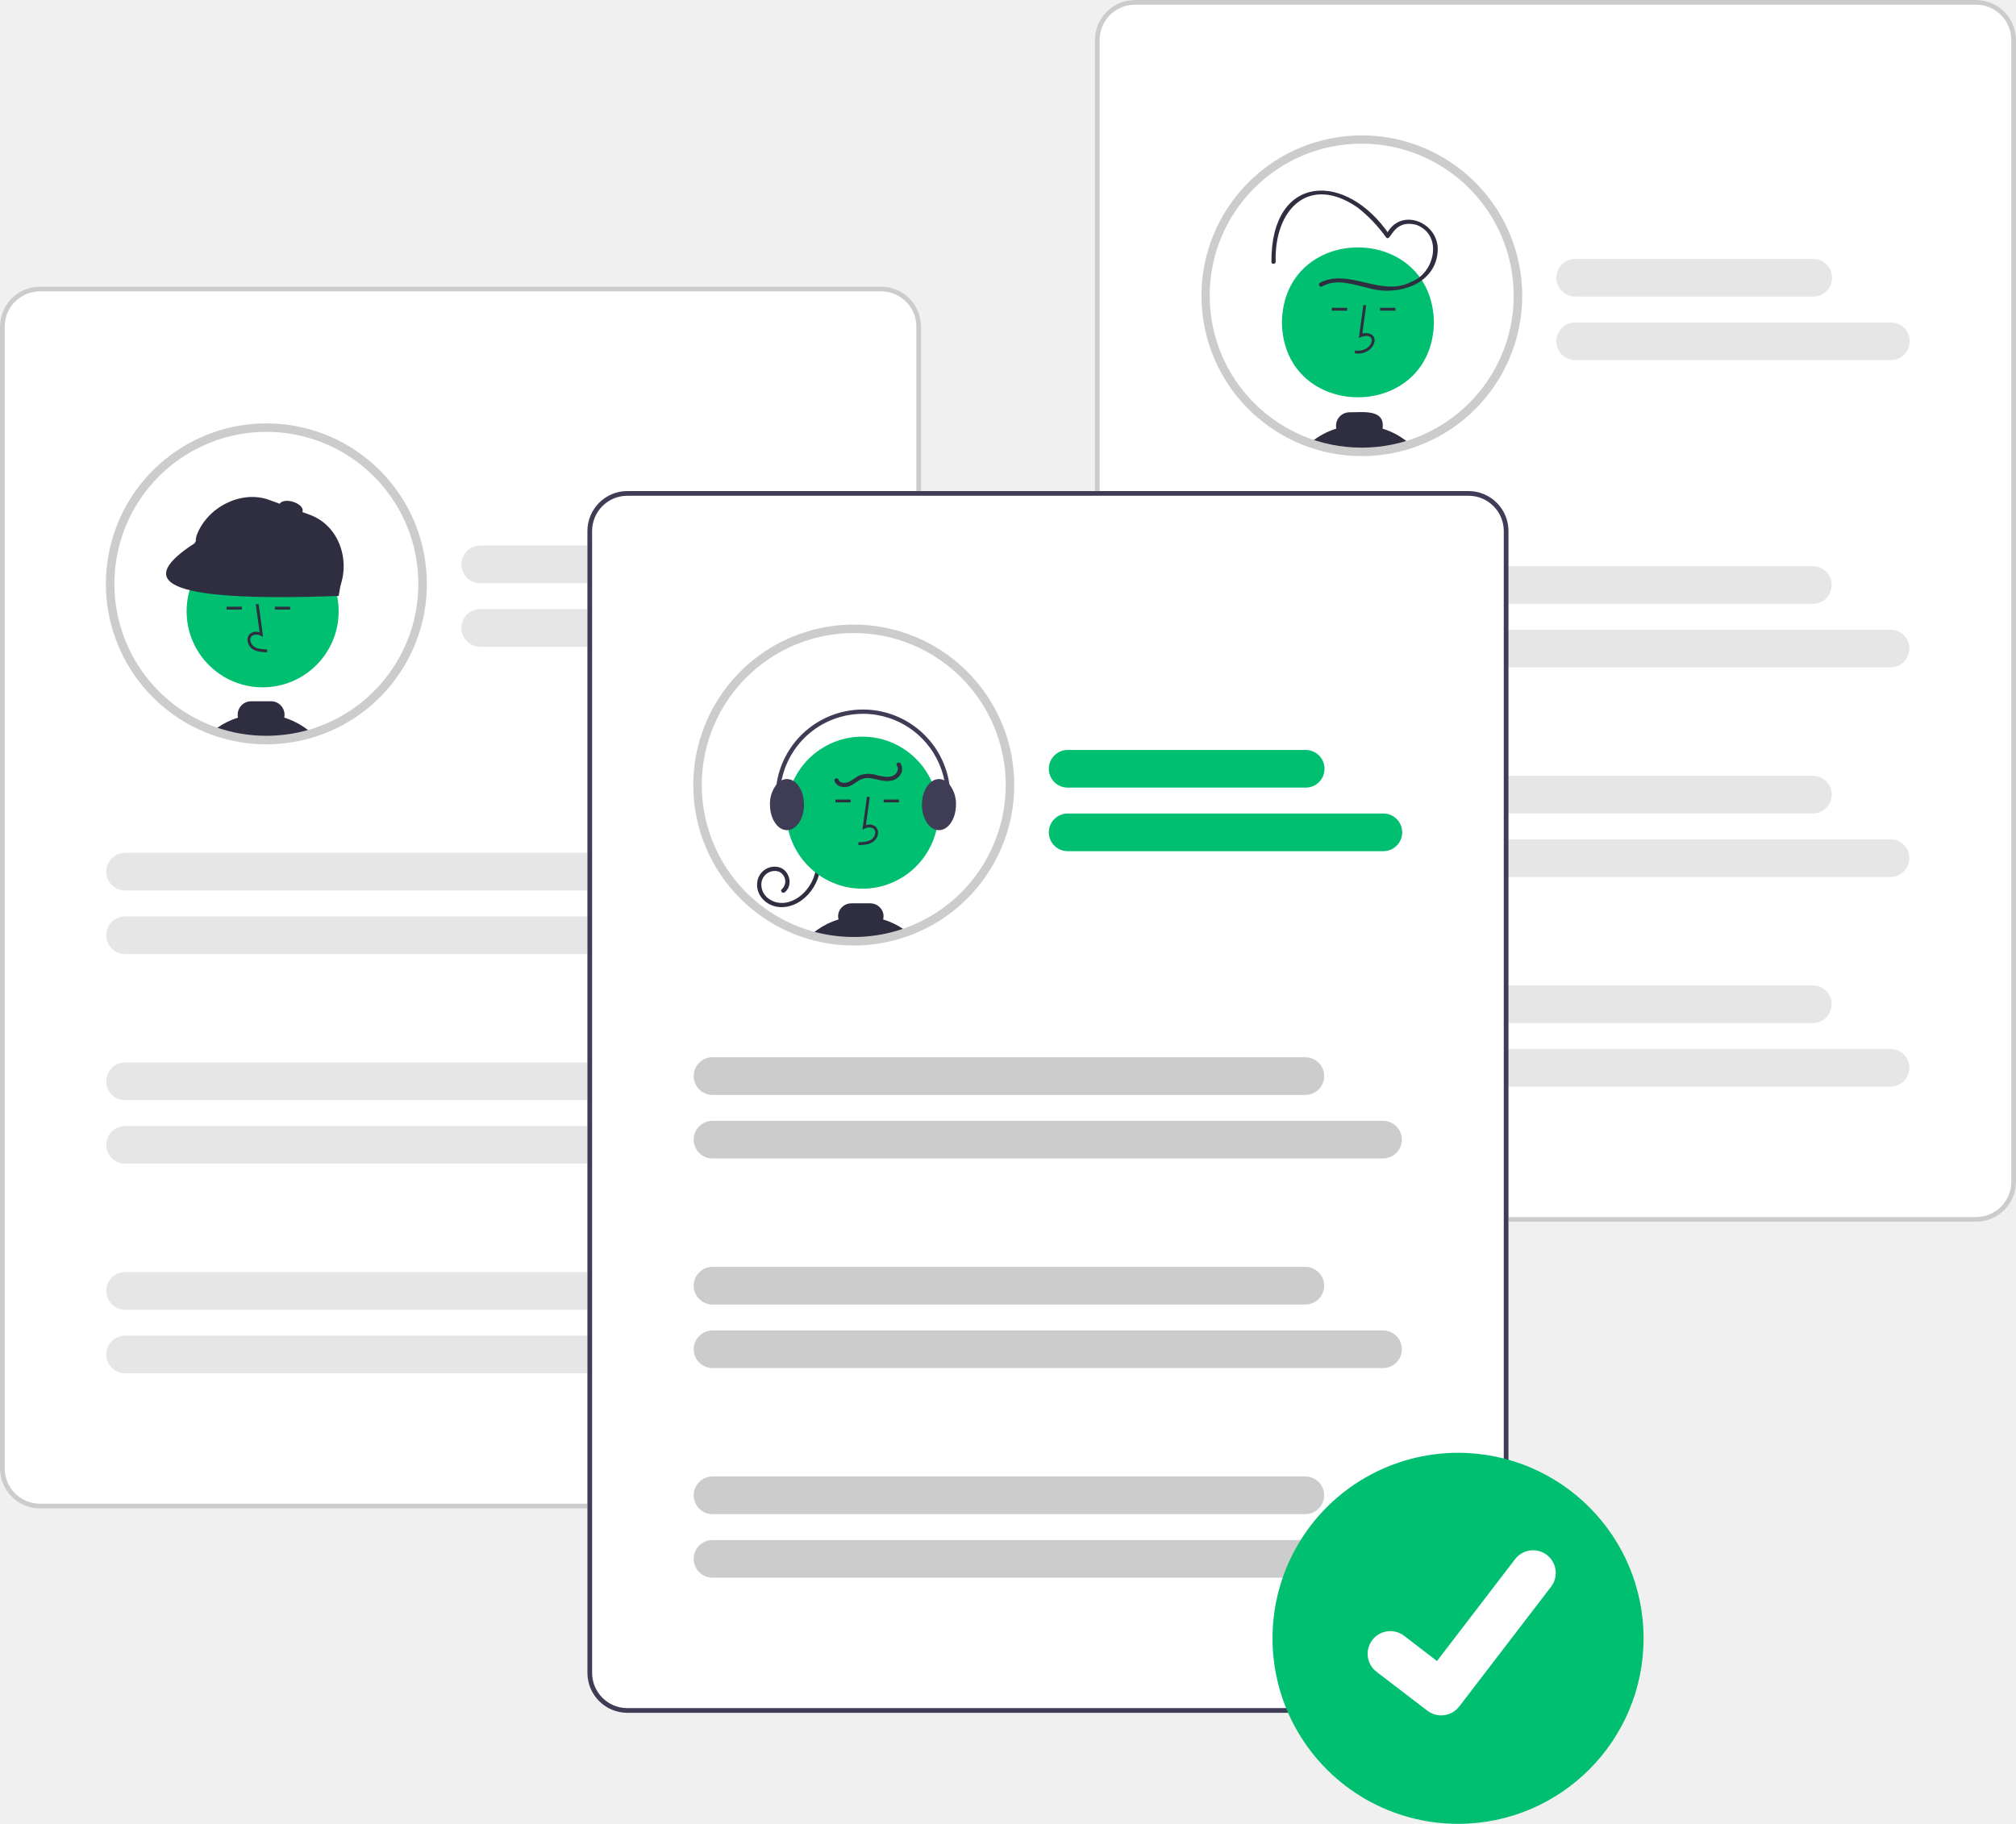
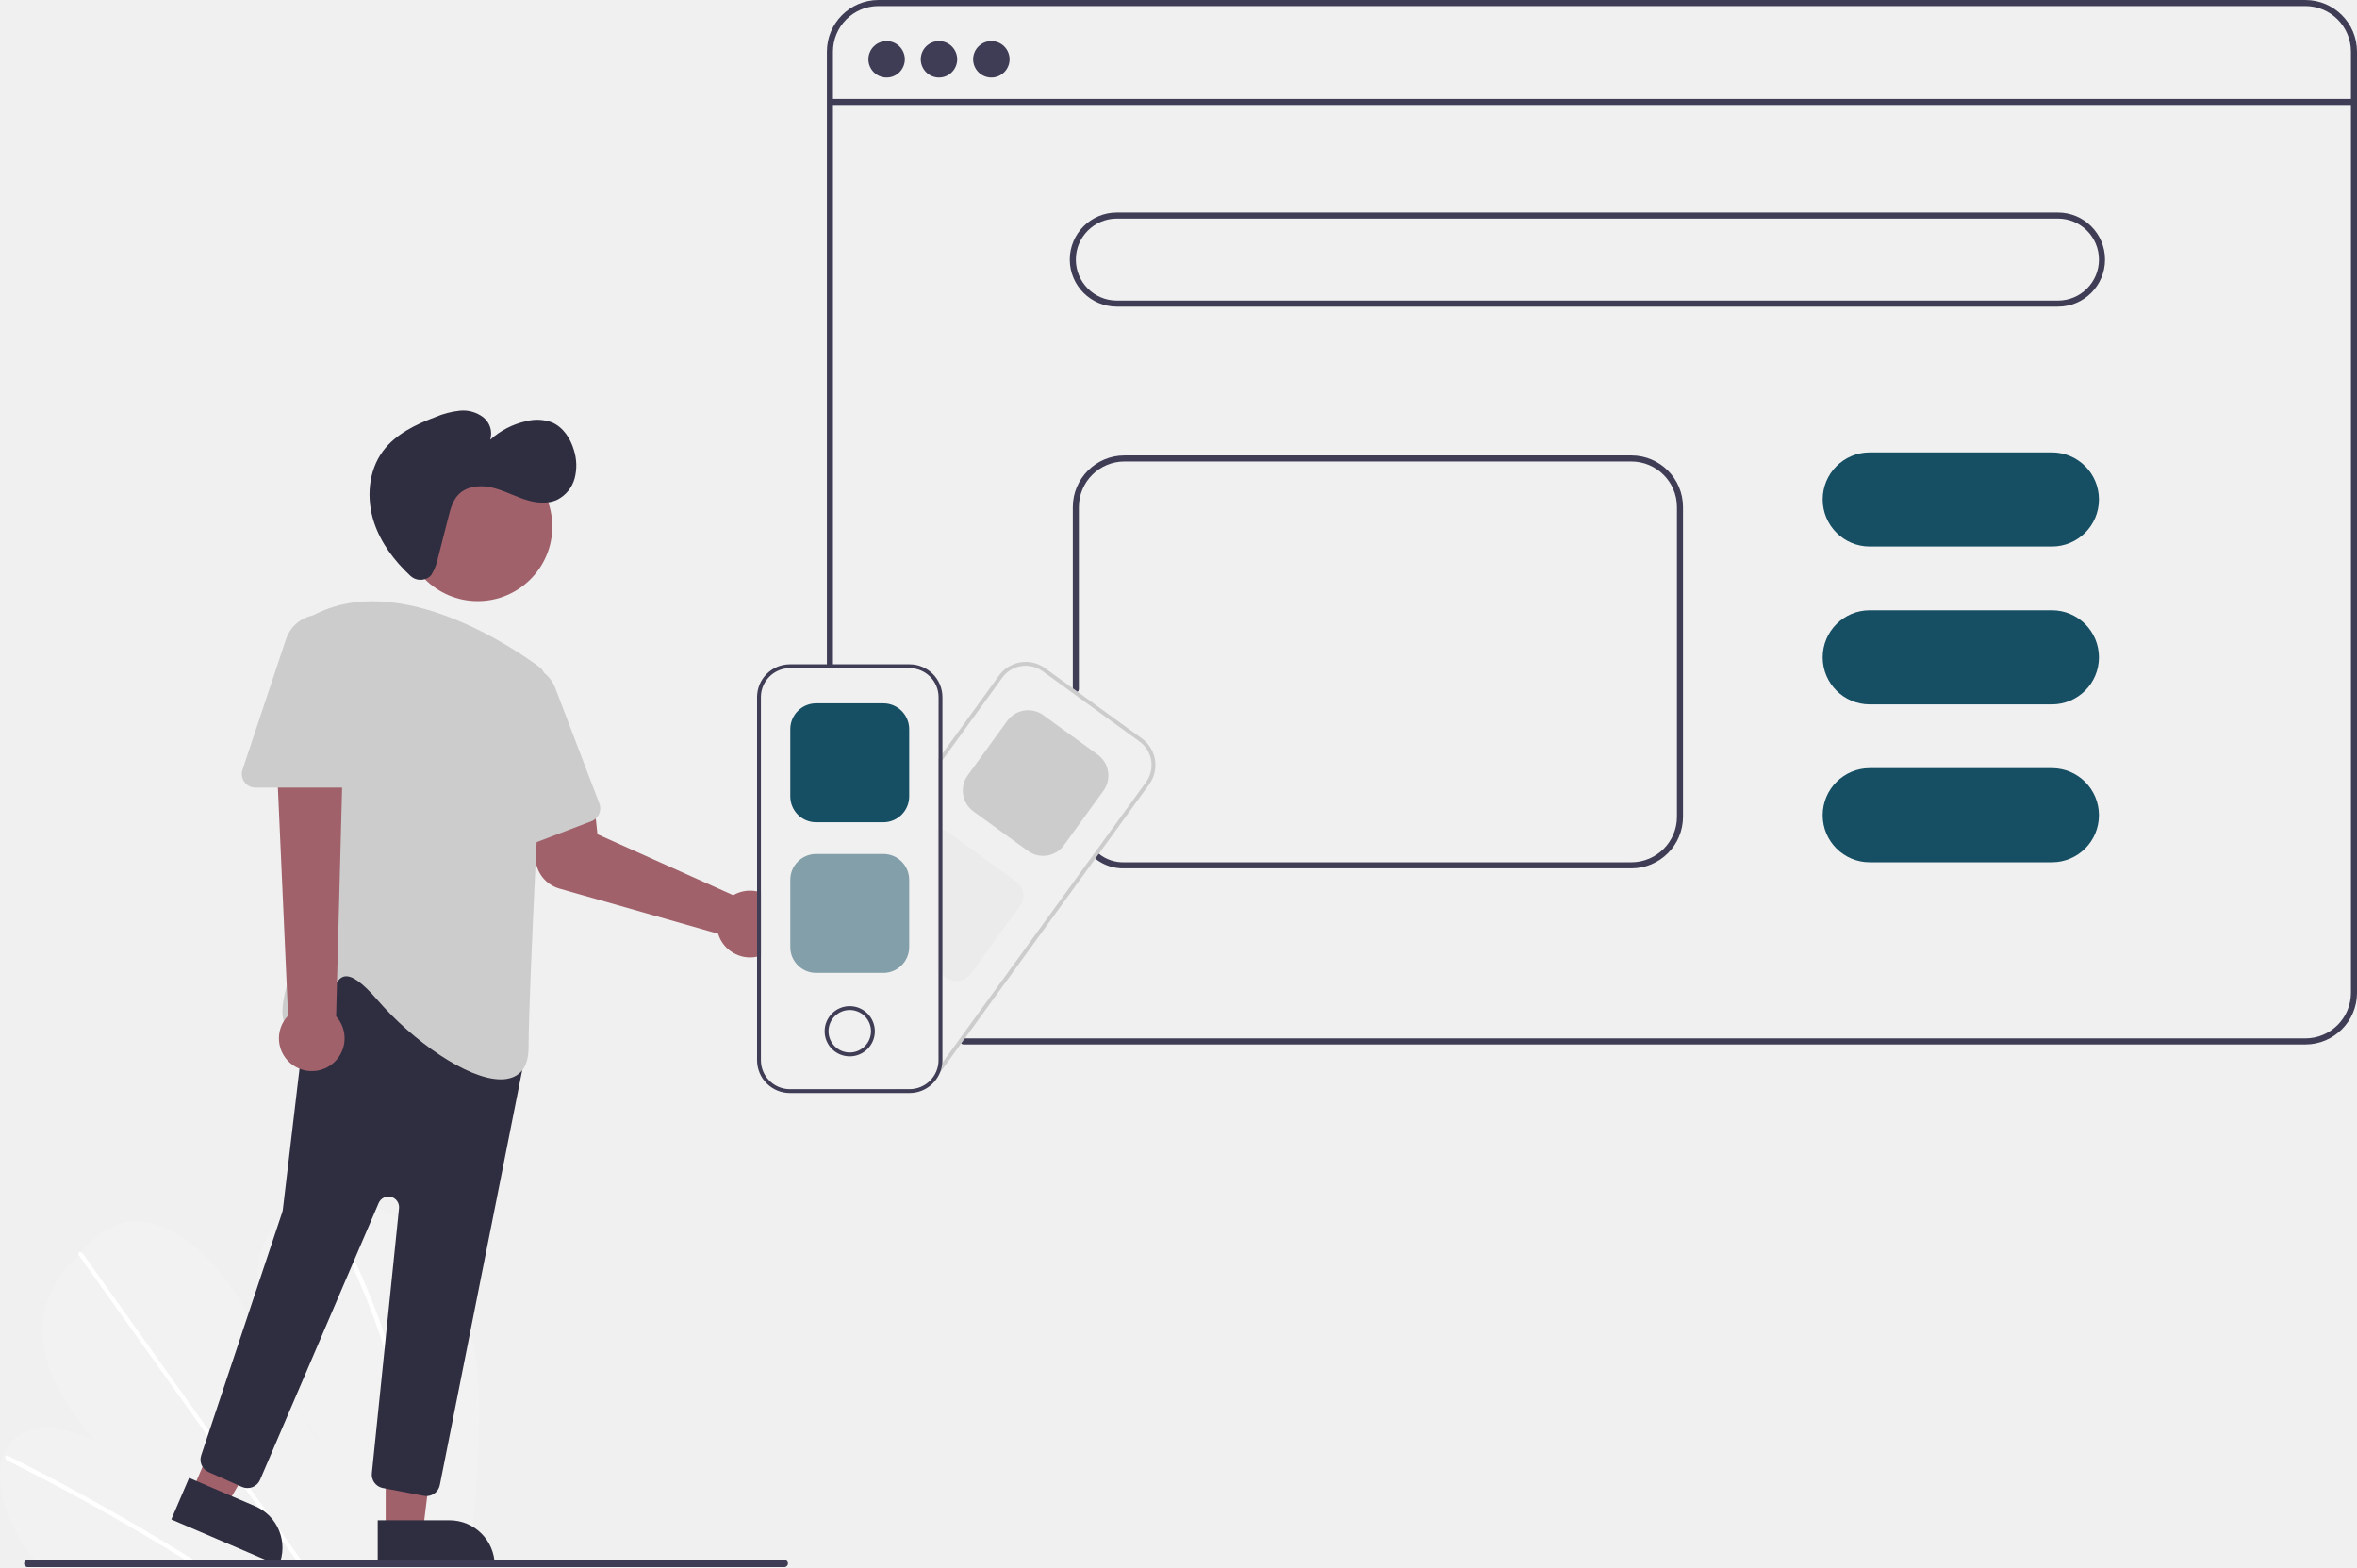
- <svg xmlns="http://www.w3.org/2000/svg" data-name="Layer 1" width="697.963" height="631.463" viewBox="0 0 697.963 631.463">
-   <path d="M556.072,656.52H264.848a13.845,13.845,0,0,1-13.829-13.829V247.342a13.845,13.845,0,0,1,13.829-13.829H556.072a13.845,13.845,0,0,1,13.829,13.829V642.691A13.845,13.845,0,0,1,556.072,656.52Z" transform="translate(-251.0186 -134.2684)" fill="#fff" />
-   <path d="M397.332,336.403a54.107,54.107,0,0,1-37.341,51.444c-.325.103-.649.207-.979.305-1.406.433-2.832.802-4.283,1.116a53.172,53.172,0,0,1-7.971,1.106q-1.748.118-3.516.118a53.995,53.995,0,0,1-17.884-3.029c-.167-.059-.334-.118-.497-.177a54.095,54.095,0,1,1,72.47-50.884Z" transform="translate(-251.0186 -134.2684)" fill="#fff" />
-   <circle cx="90.928" cy="211.655" r="26.317" fill="#01bf71" />
-   <path d="M343.482,360.103l.027-.983c-1.83-.051-3.443-.166-4.655-1.051a3.023,3.023,0,0,1-1.171-2.227,1.728,1.728,0,0,1,.567-1.423,2.979,2.979,0,0,1,3.043-.027l.814.373L340.547,343.361l-.974.134,1.327,9.7a3.472,3.472,0,0,0-3.284.473,2.69,2.69,0,0,0-.915,2.209,3.999,3.999,0,0,0,1.574,2.986C339.832,360,341.856,360.057,343.482,360.103Z" transform="translate(-251.0186 -134.2684)" fill="#2f2e41" />
-   <rect x="78.439" y="210.063" width="5.297" height="0.983" fill="#2f2e41" />
-   <rect x="95.158" y="210.063" width="5.297" height="0.983" fill="#2f2e41" />
-   <path d="M349.423,382.714a4.814,4.814,0,0,0,.108-.983,4.679,4.679,0,0,0-4.671-4.671h-6.884a4.676,4.676,0,0,0-4.671,4.671,4.543,4.543,0,0,0,.108.988,26.424,26.424,0,0,0-7.282,3.604c-.433.3-.861.624-1.269.964.162.059.329.118.497.177a53.995,53.995,0,0,0,17.884,3.029q1.77,0,3.516-.118a53.172,53.172,0,0,0,7.971-1.106c1.451-.315,2.877-.683,4.283-1.116A26.65,26.65,0,0,0,349.423,382.714Z" transform="translate(-251.0186 -134.2684)" fill="#2f2e41" />
-   <path d="M348.538,389.751a3.618,3.618,0,0,0-1.78.625,53.172,53.172,0,0,0,7.971-1.106Z" transform="translate(-251.0186 -134.2684)" fill="#2f2e41" />
-   <path d="M365.814,339.672,320.096,322.947a1.967,1.967,0,0,1-1.171-2.523l.155-.731c3.57-9.76,15.405-15.902,25.165-12.332l14.068,5.147c9.76,3.57,14.002,15.127,10.431,24.887l-.407,1.105A1.967,1.967,0,0,1,365.814,339.672Z" transform="translate(-251.0186 -134.2684)" fill="#2f2e41" />
-   <path d="M368.276,340.6c-63.721,2.351-69.289-5.655-49.874-18.245l4.119-7.579L369.727,331.986Z" transform="translate(-251.0186 -134.2684)" fill="#2f2e41" />
-   <ellipse cx="351.779" cy="310.104" rx="2.213" ry="4.18" transform="translate(-297.4833 423.4543) rotate(-73.26954)" fill="#2f2e41" />
-   <path d="M343.242,391.968a55.43,55.43,0,0,1-18.372-3.112l-.513-.183a55.565,55.565,0,1,1,36.089.577c-.349.111-.678.216-1.013.315-1.397.43-2.878.816-4.392,1.144a54.763,54.763,0,0,1-8.193,1.137C345.664,391.927,344.448,391.968,343.242,391.968Zm0-108.179a52.622,52.622,0,0,0-17.88,102.11l.487.174a52.474,52.474,0,0,0,17.392,2.945c1.14,0,2.289-.039,3.416-.115a51.87,51.87,0,0,0,7.758-1.076c1.432-.31,2.832-.675,4.161-1.084.329-.098.641-.198.954-.297A52.622,52.622,0,0,0,343.242,283.789Z" transform="translate(-251.0186 -134.2684)" fill="#ccc" />
-   <path d="M269.607,502.682" transform="translate(-251.0186 -134.2684)" fill="#f2f2f2" />
-   <path d="M556.072,656.52H264.848a13.845,13.845,0,0,1-13.829-13.829V247.342a13.845,13.845,0,0,1,13.829-13.829H556.072a13.845,13.845,0,0,1,13.829,13.829V642.691A13.845,13.845,0,0,1,556.072,656.52ZM264.848,235.14a12.216,12.216,0,0,0-12.202,12.202V642.691a12.216,12.216,0,0,0,12.202,12.202H556.072a12.216,12.216,0,0,0,12.202-12.202V247.342a12.216,12.216,0,0,0-12.202-12.202Z" transform="translate(-251.0186 -134.2684)" fill="#ccc" />
-   <path d="M499.695,336.193H417.288a6.519,6.519,0,0,1,0-13.039H499.695a6.519,6.519,0,1,1,0,13.039Z" transform="translate(-251.0186 -134.2684)" fill="#e6e6e6" />
-   <path d="M526.587,358.195H417.288a6.519,6.519,0,0,1,0-13.039h109.299a6.519,6.519,0,0,1,0,13.039Z" transform="translate(-251.0186 -134.2684)" fill="#e6e6e6" />
-   <path d="M499.575,442.585H294.333a6.519,6.519,0,1,1,0-13.039H499.575a6.519,6.519,0,0,1,0,13.039Z" transform="translate(-251.0186 -134.2684)" fill="#e6e6e6" />
-   <path d="M526.467,464.587H294.333a6.519,6.519,0,1,1,0-13.039H526.467a6.519,6.519,0,1,1,0,13.039Z" transform="translate(-251.0186 -134.2684)" fill="#e6e6e6" />
-   <path d="M499.575,515.158H294.333a6.519,6.519,0,1,1,0-13.039H499.575a6.519,6.519,0,0,1,0,13.039Z" transform="translate(-251.0186 -134.2684)" fill="#e6e6e6" />
-   <path d="M526.467,537.16H294.333a6.519,6.519,0,1,1,0-13.039H526.467a6.519,6.519,0,1,1,0,13.039Z" transform="translate(-251.0186 -134.2684)" fill="#e6e6e6" />
-   <path d="M499.575,587.731H294.333a6.519,6.519,0,1,1,0-13.039H499.575a6.519,6.519,0,0,1,0,13.039Z" transform="translate(-251.0186 -134.2684)" fill="#e6e6e6" />
-   <path d="M526.467,609.733H294.333a6.519,6.519,0,1,1,0-13.039H526.467a6.519,6.519,0,1,1,0,13.039Z" transform="translate(-251.0186 -134.2684)" fill="#e6e6e6" />
-   <path d="M935.152,557.276l-291.225 0a13.845,13.845,0,0,1-13.829-13.829l-0-395.35a13.845,13.845,0,0,1,13.829-13.829l291.225-0a13.845,13.845,0,0,1,13.829,13.829l0,395.35A13.845,13.845,0,0,1,935.152,557.276Z" transform="translate(-251.0186 -134.2684)" fill="#fff" />
-   <path d="M935.152,557.276l-291.225 0a13.845,13.845,0,0,1-13.829-13.829l-0-395.35a13.845,13.845,0,0,1,13.829-13.829l291.225-0a13.845,13.845,0,0,1,13.829,13.829l0,395.35A13.845,13.845,0,0,1,935.152,557.276ZM643.927,135.896a12.216,12.216,0,0,0-12.202,12.202l0,395.349a12.216,12.216,0,0,0,12.202,12.202l291.225-0A12.216,12.216,0,0,0,947.354,543.447l-0-395.35A12.216,12.216,0,0,0,935.152,135.895Z" transform="translate(-251.0186 -134.2684)" fill="#ccc" />
-   <path d="M776.548,236.62a54.09,54.09,0,1,1-54.09-54.09A54.107,54.107,0,0,1,776.548,236.62Z" transform="translate(-251.0186 -134.2684)" fill="#fff" />
-   <path d="M747.458,245.876c-.591,34.593-52.047,34.588-52.633-.001C695.415,211.282,746.872,211.288,747.458,245.876Z" transform="translate(-251.0186 -134.2684)" fill="#01bf71" />
-   <path d="M720.097,256.613l-.027-.983c6.778.905,8.238-7.496,1.402-4.355l1.56-11.403.974.133-1.327,9.7C729.876,248.633,727.214,257.596,720.097,256.613Z" transform="translate(-251.0186 -134.2684)" fill="#2f2e41" />
-   <rect x="477.806" y="106.573" width="5.297" height="0.983" fill="#2f2e41" />
-   <rect x="461.087" y="106.573" width="5.297" height="0.983" fill="#2f2e41" />
-   <path d="M729.672,282.67c1.033-6.968-7.125-5.591-11.442-5.66a4.68,4.68,0,0,0-4.563,5.655,25.588,25.588,0,0,0-9.092,5.016,54.324,54.324,0,0,0,34.632.384A25.457,25.457,0,0,0,729.672,282.67Z" transform="translate(-251.0186 -134.2684)" fill="#2f2e41" />
-   <path d="M708.769,233.429c4.877-2.819,10.792-.656,15.829.526,9.558,2.938,22.962-.741,24.124-12.127,1.21-10.589-13.276-16.491-17.906-5.952l1.348-.176c-15.016-22.315-41.135-21.469-40.963,9.211-.056.948,1.42.945,1.475-.001-.553-18.079,11.412-30.438,28.326-18.819a49.831,49.831,0,0,1,9.889,10.354c1.761,1.974,2.144-6.527,10.575-4.301,9.278,3.594,6.251,16.88-2.042,19.797-10.247,5.235-21.344-4.915-31.399.214a.738.738,0,0,0,.745,1.274Z" transform="translate(-251.0186 -134.2684)" fill="#2f2e41" />
-   <path d="M722.459,292.185a55.518,55.518,0,1,1,17.204-2.718A55.431,55.431,0,0,1,722.459,292.185Zm-0-108.179A52.622,52.622,0,1,0,775.073,236.62,52.674,52.674,0,0,0,722.459,184.006Z" transform="translate(-251.0186 -134.2684)" fill="#ccc" />
-   <path d="M878.774,236.949l-82.407 0a6.519,6.519,0,0,1,0-13.039l82.407-0a6.519,6.519,0,1,1,0,13.039Z" transform="translate(-251.0186 -134.2684)" fill="#e6e6e6" />
-   <path d="M905.667,258.951l-109.299 0a6.519,6.519,0,1,1,0-13.039l109.299-0a6.519,6.519,0,0,1,0,13.039Z" transform="translate(-251.0186 -134.2684)" fill="#e6e6e6" />
-   <path d="M878.655,343.34l-205.241 0a6.519,6.519,0,0,1,0-13.039l205.241-0a6.519,6.519,0,1,1,0,13.039Z" transform="translate(-251.0186 -134.2684)" fill="#e6e6e6" />
-   <path d="M905.547,365.343l-232.134 0a6.519,6.519,0,1,1,0-13.039l232.134-0a6.519,6.519,0,0,1,0,13.039Z" transform="translate(-251.0186 -134.2684)" fill="#e6e6e6" />
-   <path d="M878.655,415.913l-205.241 0a6.519,6.519,0,0,1,0-13.039l205.241-0a6.519,6.519,0,0,1,0,13.039Z" transform="translate(-251.0186 -134.2684)" fill="#e6e6e6" />
-   <path d="M905.547,437.916l-232.134 0a6.519,6.519,0,1,1,0-13.039l232.134-0a6.519,6.519,0,0,1,0,13.039Z" transform="translate(-251.0186 -134.2684)" fill="#e6e6e6" />
-   <path d="M878.655,488.486l-205.241 0a6.519,6.519,0,1,1,0-13.039l205.241-0a6.519,6.519,0,1,1,0,13.039Z" transform="translate(-251.0186 -134.2684)" fill="#e6e6e6" />
-   <path d="M905.547,510.489l-232.134 0a6.519,6.519,0,1,1,0-13.039l232.134-0a6.519,6.519,0,0,1,0,13.039Z" transform="translate(-251.0186 -134.2684)" fill="#e6e6e6" />
-   <path d="M759.441,727.293H468.217a13.845,13.845,0,0,1-13.829-13.829V318.114a13.845,13.845,0,0,1,13.829-13.829H759.441a13.845,13.845,0,0,1,13.829,13.829v395.349A13.845,13.845,0,0,1,759.441,727.293Z" transform="translate(-251.0186 -134.2684)" fill="#fff" />
-   <path d="M492.506,406.064a53.926,53.926,0,0,0,15.902,38.31c.423.418.856.836,1.293,1.244a54.014,54.014,0,0,0,8.586,6.545c.59.364,1.18.713,1.785,1.052a53.784,53.784,0,0,0,9.775,4.293c.585.192,1.18.374,1.775.541a54.313,54.313,0,0,0,32.857-.924c.206-.074.413-.148.615-.221a54.094,54.094,0,1,0-72.588-50.839Z" transform="translate(-251.0186 -134.2684)" fill="#fff" />
-   <path d="M535.173,432.575a16.761,16.761,0,0,1-4.329,11.347c-2.781,3.052-6.922,5.076-11.1,4.239-3.847-.771-6.974-4.134-6.584-8.202a6.076,6.076,0,0,1,7.507-5.456c3.655.948,5.111,6.216,2.066,8.688-.731.593-1.781-.444-1.043-1.043a3.684,3.684,0,0,0-1.039-6.107,4.63,4.63,0,0,0-6.03,4.094c-.241,3.429,2.386,6.012,5.608,6.62,3.485.658,6.941-1.126,9.302-3.588a15.221,15.221,0,0,0,4.167-10.593.738.738,0,0,1,1.475,0Z" transform="translate(-251.0186 -134.2684)" fill="#2f2e41" />
-   <circle cx="298.559" cy="281.368" r="26.317" fill="#01bf71" />
-   <path d="M548.231,426.866l-.027-.983c1.83-.051,3.443-.166,4.655-1.051a3.023,3.023,0,0,0,1.171-2.227,1.728,1.728,0,0,0-.567-1.423,2.979,2.979,0,0,0-3.043-.027l-.814.373,1.56-11.403.974.134-1.327,9.7a3.472,3.472,0,0,1,3.284.473,2.69,2.69,0,0,1,.915,2.209,3.999,3.999,0,0,1-1.574,2.986C551.881,426.763,549.857,426.82,548.231,426.866Z" transform="translate(-251.0186 -134.2684)" fill="#2f2e41" />
-   <rect x="305.94" y="276.826" width="5.297" height="0.983" fill="#2f2e41" />
-   <rect x="289.222" y="276.826" width="5.297" height="0.983" fill="#2f2e41" />
-   <path d="M531.622,458.049a54.313,54.313,0,0,0,32.857-.924c.206-.074.413-.148.615-.221a26.195,26.195,0,0,0-8.335-4.308,4.193,4.193,0,0,0-.01-2.311,4.651,4.651,0,0,0-4.499-3.265H545.838a4.635,4.635,0,0,0-4.489,3.26,4.211,4.211,0,0,0-.01,2.316,26.222,26.222,0,0,0-7.435,3.644q-.686.479-1.328,1.003C532.252,457.503,531.932,457.774,531.622,458.049Z" transform="translate(-251.0186 -134.2684)" fill="#2f2e41" />
-   <path d="M570.193,412.845c0,4.435,2.183,8.113,5.02,8.753a4.058,4.058,0,0,0,.88.098c3.25,0,5.901-3.968,5.901-8.851a10.869,10.869,0,0,0-2.272-6.973,5.694,5.694,0,0,0-1.736-1.411,4.114,4.114,0,0,0-1.893-.467,4.314,4.314,0,0,0-2.513.846C571.58,406.256,570.193,409.309,570.193,412.845Z" transform="translate(-251.0186 -134.2684)" fill="#3f3d56" />
-   <path d="M517.579,412.845c0,3.816,1.613,7.071,3.875,8.315a4.2,4.2,0,0,0,2.026.536,3.801,3.801,0,0,0,.472-.029c3.029-.359,5.429-4.175,5.429-8.822,0-3.722-1.539-6.914-3.713-8.217a4.217,4.217,0,0,0-2.188-.634,4.114,4.114,0,0,0-1.893.467,5.726,5.726,0,0,0-1.741,1.416A10.89,10.89,0,0,0,517.579,412.845Z" transform="translate(-251.0186 -134.2684)" fill="#3f3d56" />
-   <path d="M521.821,420.311a.738.738,0,0,0,.699-.974,28.765,28.765,0,1,1,55.411-3.233.738.738,0,0,0,1.443.304,30.241,30.241,0,1,0-58.252,3.4A.738.738,0,0,0,521.821,420.311Z" transform="translate(-251.0186 -134.2684)" fill="#3f3d56" />
-   <path d="M562.797,398.586a3.688,3.688,0,0,1-.57,4.566c-1.429,1.596-3.707,1.697-5.685,1.4-2.22-.332-4.574-1.372-6.822-.672-1.915.597-3.282,2.335-5.272,2.771-1.765.387-3.875-.125-4.494-2.006-.297-.904,1.127-1.291,1.422-.392.4,1.217,2.128,1.193,3.118.856,1.587-.54,2.81-1.854,4.369-2.482a9.56,9.56,0,0,1,5.706.016c1.764.397,3.795.986,5.553.244,1.301-.549,2.336-2.279,1.4-3.556-.562-.767.718-1.503,1.274-.745Z" transform="translate(-251.0186 -134.2684)" fill="#2f2e41" />
-   <path d="M546.595,461.629a55.462,55.462,0,0,1-15.382-2.163c-.588-.165-1.205-.353-1.825-.556a55.416,55.416,0,0,1-10.04-4.409c-.599-.336-1.2-.69-1.835-1.082a55.612,55.612,0,0,1-8.819-6.723c-.447-.417-.89-.845-1.322-1.272a55.56,55.56,0,1,1,58.227,12.866c-.203.074-.413.149-.623.224A55.436,55.436,0,0,1,546.595,461.629Zm0-108.179a52.617,52.617,0,0,0-37.146,89.88c.408.403.831.811,1.258,1.21a52.668,52.668,0,0,0,8.352,6.367c.602.371,1.169.705,1.734,1.022a52.446,52.446,0,0,0,9.509,4.176c.584.191,1.161.367,1.718.524a52.837,52.837,0,0,0,31.971-.896l.596-.215a52.621,52.621,0,0,0-17.992-102.068Z" transform="translate(-251.0186 -134.2684)" fill="#ccc" />
-   <path d="M759.441,727.293H468.217a13.845,13.845,0,0,1-13.829-13.829V318.114a13.845,13.845,0,0,1,13.829-13.829H759.441a13.845,13.845,0,0,1,13.829,13.829v395.349A13.845,13.845,0,0,1,759.441,727.293ZM468.217,305.912a12.216,12.216,0,0,0-12.202,12.202v395.349a12.216,12.216,0,0,0,12.202,12.202H759.441a12.216,12.216,0,0,0,12.202-12.202V318.114A12.216,12.216,0,0,0,759.441,305.912Z" transform="translate(-251.0186 -134.2684)" fill="#3f3d56" />
-   <path d="M703.064,406.965H620.657a6.519,6.519,0,1,1,0-13.039h82.407a6.519,6.519,0,1,1,0,13.039Z" transform="translate(-251.0186 -134.2684)" fill="#01bf71" />
-   <path d="M729.956,428.968H620.657a6.519,6.519,0,1,1,0-13.039h109.299a6.519,6.519,0,0,1,0,13.039Z" transform="translate(-251.0186 -134.2684)" fill="#01bf71" />
-   <path d="M702.944,513.357H497.702a6.519,6.519,0,0,1,0-13.039H702.944a6.519,6.519,0,0,1,0,13.039Z" transform="translate(-251.0186 -134.2684)" fill="#ccc" />
-   <path d="M729.836,535.36H497.702a6.519,6.519,0,0,1,0-13.039H729.836a6.519,6.519,0,0,1,0,13.039Z" transform="translate(-251.0186 -134.2684)" fill="#ccc" />
-   <path d="M702.944,585.93H497.702a6.519,6.519,0,0,1,0-13.039H702.944a6.519,6.519,0,0,1,0,13.039Z" transform="translate(-251.0186 -134.2684)" fill="#ccc" />
-   <path d="M729.836,607.933H497.702a6.519,6.519,0,0,1,0-13.039H729.836a6.519,6.519,0,0,1,0,13.039Z" transform="translate(-251.0186 -134.2684)" fill="#ccc" />
-   <path d="M702.944,658.503H497.702a6.519,6.519,0,0,1,0-13.039H702.944a6.519,6.519,0,0,1,0,13.039Z" transform="translate(-251.0186 -134.2684)" fill="#ccc" />
-   <path d="M729.836,680.506H497.702a6.519,6.519,0,0,1,0-13.039H729.836a6.519,6.519,0,1,1,0,13.039Z" transform="translate(-251.0186 -134.2684)" fill="#ccc" />
-   <path d="M756.062,637.268a64.232,64.232,0,1,0-0,128.463h0a64.232,64.232,0,0,0,0-128.463Z" transform="translate(-251.0186 -134.2684)" fill="#01bf71" />
-   <path id="ba2462e0-2d61-4715-874d-575d790dfdd0-538" data-name="f276b720-7c73-4755-84a7-b208d54eb1fc" d="M749.968,728.176a7.796,7.796,0,0,1-4.69-1.559l-.084-.063-17.664-13.512a7.85,7.85,0,0,1,9.552-12.459l11.441,8.774,27.036-35.271A7.846,7.846,0,0,1,786.56,672.632l0.0 0.0.002.002-.168.233.172-.233a7.856,7.856,0,0,1,1.451,11.003L756.218,725.105a7.851,7.851,0,0,1-6.244,3.061Z" transform="translate(-251.0186 -134.2684)" fill="#fff" />
+ <svg xmlns="http://www.w3.org/2000/svg" data-name="Layer 1" width="776.363" height="516.128" viewBox="0 0 776.363 516.128">
+   <path d="M369.605,659.417a354.613,354.613,0,0,1-3.343,45.566c-.073.53-.153,1.061-.227,1.591l-142.766-.798c-.419-.527-.832-1.06-1.232-1.599-1.333-1.785-2.582-3.621-3.729-5.52-5.512-9.149-8.035-19.861-5.507-27.251l.045-.115a12.968,12.968,0,0,1,2.531-4.398c5.765-6.49,17.423-5.408,28.001-.17-9.488-10.386-17.044-23.492-17.618-35.19-.563-11.41,5.404-19.562,11.875-26.489.212-.229.425-.452.637-.674.103-.115.212-.223.315-.337,5.049-5.279,10.935-10.483,19.455-9.853,9.344.692,19.704,8.518,26.968,17.639,7.264,9.114,12.091,19.468,16.984,29.572,4.899,10.098,10.2,20.455,18.061,29.086-10.648-13.468-19.233-28.792-22.404-43.695s-.38-29.217,9.109-36.236a22.196,22.196,0,0,1,9.722-3.923c.409-.068.825-.123,1.248-.172,8.785-1,19.274,2.039,28.198,9.301,9.828,7.997,16.642,19.851,20.032,31.105C369.353,638.11,369.715,648.944,369.605,659.417Z" transform="translate(-211.8184 -191.9361)" fill="#f2f2f2" />
+   <path d="M276.199,706.072l-2.73-.015q-1.3-.813-2.613-1.607c-.542-.342-1.09-.671-1.638-1.007q-13.583-8.296-27.336-15.915-13.74-7.625-27.619-14.548a1.144,1.144,0,0,1-.658-1.308.33.33,0,0,1,.045-.096c.129-.242.417-.343.838-.136,1.135.569,2.276,1.138,3.411,1.72q13.916,7.041,27.713,14.785,13.787,7.741,27.418,16.164c.191.116.382.239.573.355C274.473,705.001,275.333,705.536,276.199,706.072Z" transform="translate(-211.8184 -191.9361)" fill="#fff" />
+   <path d="M311.399,706.269l-1.688-.009c-.381-.533-.755-1.066-1.136-1.599q-13.418-18.816-26.831-37.633-21.965-30.805-43.916-61.611a1.087,1.087,0,0,1-.19-.372c-.125-.455.209-.721.637-.674a1.282,1.282,0,0,1,.892.568q12.315,17.276,24.623,34.539,21.85,30.651,43.695,61.296c.926,1.297,1.853,2.6,2.779,3.897C310.644,705.203,311.025,705.736,311.399,706.269Z" transform="translate(-211.8184 -191.9361)" fill="#fff" />
+   <path d="M349.007,696.465c-.086,2.845-.274,5.645-.52,8.418q-.071.796-.143,1.591l-1.771-.01c.054-.53.108-1.061.156-1.591.374-4.007.64-8.06.676-12.222a170.503,170.503,0,0,0-3.357-34.369,213.989,213.989,0,0,0-10.396-35.706,245.211,245.211,0,0,0-17.009-35.327.944.944,0,0,1-.156-.627c.073-.505.745-.654,1.248-.172a1.466,1.466,0,0,1,.254.321q1.226,2.107,2.406,4.227a245.04,245.04,0,0,1,16.28,35.451,212.977,212.977,0,0,1,9.692,35.76A168.212,168.212,0,0,1,349.007,696.465Z" transform="translate(-211.8184 -191.9361)" fill="#fff" />
+   <path d="M749.182,477.936h-167a14.696,14.696,0,0,1-9.607-3.205,1,1,0,0,1,1.214-1.59,12.677,12.677,0,0,0,8.393,2.795h167a15.017,15.017,0,0,0,15-15v-102a15.017,15.017,0,0,0-15-15h-167a15.017,15.017,0,0,0-15,15v60a1,1,0,0,1-2,0v-60a17.019,17.019,0,0,1,17-17h167a17.019,17.019,0,0,1,17,17v102A17.019,17.019,0,0,1,749.182,477.936Z" transform="translate(-211.8184 -191.9361)" fill="#3f3d56" />
+   <path d="M971.182,535.936h-442a1,1,0,0,1,0-2h442a15.017,15.017,0,0,0,15-15v-310a15.017,15.017,0,0,0-15-15h-470a15.017,15.017,0,0,0-15,15v202a1,1,0,0,1-2,0v-202a17.019,17.019,0,0,1,17-17h470a17.019,17.019,0,0,1,17,17v310A17.019,17.019,0,0,1,971.182,535.936Z" transform="translate(-211.8184 -191.9361)" fill="#3f3d56" />
+   <rect x="273.036" y="32.575" width="503" height="2" fill="#3f3d56" />
+   <circle cx="292.036" cy="19.535" r="6" fill="#3f3d56" />
+   <circle cx="309.286" cy="19.535" r="6" fill="#3f3d56" />
+   <circle cx="326.536" cy="19.535" r="6" fill="#3f3d56" />
+   <path d="M889.682,292.936h-310a15.5,15.5,0,0,1,0-31h310a15.5,15.5,0,0,1,0,31Zm-310-29a13.5,13.5,0,0,0,0,27h310a13.5,13.5,0,0,0,0-27Z" transform="translate(-211.8184 -191.9361)" fill="#3f3d56" />
+   <path d="M887.682,371.936h-60a15.5,15.5,0,0,1,0-31h60a15.5,15.5,0,0,1,0,31Z" transform="translate(-211.8184 -191.9361)" fill="#164e63" />
+   <path d="M887.682,423.936h-60a15.5,15.5,0,0,1,0-31h60a15.5,15.5,0,0,1,0,31Z" transform="translate(-211.8184 -191.9361)" fill="#164e63" />
+   <path d="M887.682,475.936h-60a15.5,15.5,0,0,1,0-31h60a15.5,15.5,0,0,1,0,31Z" transform="translate(-211.8184 -191.9361)" fill="#164e63" />
+   <path d="M461.182,485.516a11.153,11.153,0,0,0-2.3-.24,11.041,11.041,0,0,0-4.23.84,10.021,10.021,0,0,0-1.31.66l-44.74-20.08-1.26-12.14-19.29-.51.13,20.2a10.876,10.876,0,0,0,7.86,10.34l52.32,14.89c.12.38.23.71.36,1.02a10.988,10.988,0,0,0,6.54,6.16,10.864,10.864,0,0,0,3.63.62,10.432,10.432,0,0,0,2.29-.25,9.609,9.609,0,0,0,1.27-.36v-20.8A11.357,11.357,0,0,0,461.182,485.516Z" transform="translate(-211.8184 -191.9361)" fill="#a0616a" />
+   <polygon points="127.046 504.226 139.306 504.226 145.138 456.938 127.044 456.938 127.046 504.226" fill="#a0616a" />
+   <path d="M336.238,692.659h38.531a0,0,0,0,1,0,0v14.887a0,0,0,0,1,0,0H351.125a14.887,14.887,0,0,1-14.887-14.887v0A0,0,0,0,1,336.238,692.659Z" transform="translate(499.2199 1208.252) rotate(179.9974)" fill="#2f2e41" />
+   <polygon points="63.321 491.01 74.591 495.837 98.572 454.666 81.94 447.541 63.321 491.01" fill="#a0616a" />
+   <path d="M269.617,685.676H308.148a0,0,0,0,1,0,0v14.887a0,0,0,0,1,0,0H284.504a14.887,14.887,0,0,1-14.887-14.887v0a0,0,0,0,1,0,0Z" transform="translate(69.71819 1252.058) rotate(-156.8138)" fill="#2f2e41" />
+   <circle cx="157.358" cy="173.431" r="24.561" fill="#a0616a" />
+   <path d="M351.432,684.601l-13.496-2.571a4.474,4.474,0,0,1-3.635-4.879l8.949-87.259a3.5,3.5,0,0,0-6.699-1.735l-39.071,91.167a4.5,4.5,0,0,1-5.964,2.339l-10.977-4.879a4.482,4.482,0,0,1-2.442-5.535l26.722-80.167a3.499,3.499,0,0,0,.155-.694L313.65,517.14a4.5,4.5,0,0,1,2.775-3.641l27.388-11.126a4.501,4.501,0,0,1,4.833.944l34.57,33.661a4.482,4.482,0,0,1,1.275,4.101L356.688,681.057a4.517,4.517,0,0,1-4.417,3.623A4.47,4.47,0,0,1,351.432,684.601Z" transform="translate(-211.8184 -191.9361)" fill="#2f2e41" />
+   <path d="M336.046,521.179c-4.785-5.54-8.277-8.055-10.665-7.658-2.37.383-3.737,3.693-5.184,7.198-1.976,4.784-4.215,10.207-9.734,10.631a4.647,4.647,0,0,1-4.562-1.87c-4.342-6.457,6.072-27.824,7.023-29.744l-.488-101.061a4.489,4.489,0,0,1,2.353-3.985c28.617-15.432,67.257,11.406,74.712,16.944h0a4.488,4.488,0,0,1,1.811,3.849c-.9,16.926-5.387,102.32-5.387,121.369,0,5.273-1.819,8.624-5.406,9.958a10.781,10.781,0,0,1-3.774.619C365.798,547.429,347.871,534.87,336.046,521.179Z" transform="translate(-211.8184 -191.9361)" fill="#ccc" />
+   <path d="M375.982,472.107a4.45,4.45,0,0,1-2.023-3.566l-1.938-45.266a11.747,11.747,0,0,1,22.712-4.691l14.507,38.017a4.505,4.505,0,0,1-2.6,5.809l-26.581,10.144a4.455,4.455,0,0,1-4.077-.445Z" transform="translate(-211.8184 -191.9361)" fill="#ccc" />
+   <path d="M308.435,542.835a10.743,10.743,0,0,1-1.726-16.382l-4.69-104.904,23.202,2.732L322.527,526.662a10.801,10.801,0,0,1-14.092,16.173Z" transform="translate(-211.8184 -191.9361)" fill="#a0616a" />
+   <path d="M292.324,449.483a4.451,4.451,0,0,1-.619-4.054l14.328-42.982a11.747,11.747,0,0,1,22.892,3.715v40.69a4.505,4.505,0,0,1-4.5,4.5H295.974A4.453,4.453,0,0,1,292.324,449.483Z" transform="translate(-211.8184 -191.9361)" fill="#ccc" />
+   <path d="M353.315,381.887a4.853,4.853,0,0,1-6.351-.317c-5.264-4.92-9.706-10.804-11.955-17.618-2.576-7.808-1.918-16.953,3.015-23.53,4.171-5.56,10.772-8.701,17.274-11.157a28.271,28.271,0,0,1,7.96-2.067,10.937,10.937,0,0,1,7.754,2.177,6.868,6.868,0,0,1,2.275,7.397A25.847,25.847,0,0,1,385.091,330.668a14.267,14.267,0,0,1,8.44.35c3.771,1.551,6.22,5.339,7.349,9.256a16.724,16.724,0,0,1,.218,9.209,11.146,11.146,0,0,1-5.706,7.032c-3.45,1.625-7.544,1.012-11.152-.225s-7.028-3.063-10.759-3.853-8.039-.329-10.679,2.423c-1.859,1.938-2.591,4.664-3.256,7.266l-3.459,13.534a16.881,16.881,0,0,1-2.157,5.574A3.333,3.333,0,0,1,353.315,381.887Z" transform="translate(-211.8184 -191.9361)" fill="#2f2e41" />
+   <path d="M520.972,465.366v46.16l.63.46v-46.55A4.502,4.502,0,0,0,520.972,465.366Zm66.97-30.2-31.92-23.17a10.841,10.841,0,0,0-15.11,2.4l-18.67,25.74-1.27,1.74v99.25a9.551,9.551,0,0,1-9.54,9.54h-5.3l3.07.62a10.391,10.391,0,0,0,2.15.22,10.836,10.836,0,0,0,8.76-4.46l1.3-1.8,68.93-94.98A10.837,10.837,0,0,0,587.941,435.166Zm1.37,14.35-67.11,92.47-.71.98-.07.1a10.325,10.325,0,0,0,.18-1.94v-97.95l.64-.88,19.71-27.15a9.557,9.557,0,0,1,13.32-2.12l31.92,23.17A9.552,9.552,0,0,1,589.312,449.516Z" transform="translate(-211.8184 -191.9361)" fill="#ccc" />
+   <path d="M555.37,473.815a8.436,8.436,0,0,1-4.974-1.623l-17.938-13.017a8.51,8.51,0,0,1-1.887-11.872l13.017-17.938a8.5,8.5,0,0,1,11.872-1.887l17.938,13.017a8.51,8.51,0,0,1,1.887,11.872l-13.017,17.938a8.444,8.444,0,0,1-5.545,3.403A8.617,8.617,0,0,1,555.37,473.815Z" transform="translate(-211.8184 -191.9361)" fill="#ccc" />
+   <path d="M526.883,515.123a5.544,5.544,0,0,1-3.268-1.065l-3.145-2.281V464.833l.53.032a5.726,5.726,0,0,1,1.394.258,5.46,5.46,0,0,1,1.574.798l22.648,16.441a5.585,5.585,0,0,1,1.237,7.803L531.418,512.814a5.54,5.54,0,0,1-3.64,2.237A5.664,5.664,0,0,1,526.883,515.123Z" transform="translate(-211.8184 -191.9361)" fill="#e6e6e6" opacity="0.5" />
+   <path d="M511.432,410.736H471.992a10.823,10.823,0,0,0-10.81,10.81v119.58a10.823,10.823,0,0,0,10.81,10.81h39.44a10.811,10.811,0,0,0,9.98-6.69,10.477,10.477,0,0,0,.6-1.9,10.337,10.337,0,0,0,.19-1.36,8.18,8.18,0,0,0,.04-.86v-119.58A10.823,10.823,0,0,0,511.432,410.736Zm9.54,130.39a9.551,9.551,0,0,1-9.54,9.54H471.992a9.551,9.551,0,0,1-9.54-9.54v-119.58a9.551,9.551,0,0,1,9.54-9.54h39.44a9.551,9.551,0,0,1,9.54,9.54Z" transform="translate(-211.8184 -191.9361)" fill="#3f3d56" />
+   <path d="M502.793,462.754H480.63a8.51,8.51,0,0,1-8.5-8.5V432.09a8.51,8.51,0,0,1,8.5-8.5h22.163a8.509,8.509,0,0,1,8.5,8.5v22.163A8.509,8.509,0,0,1,502.793,462.754Z" transform="translate(-211.8184 -191.9361)" fill="#164e63" />
+   <path d="M502.793,512.365H480.63a8.51,8.51,0,0,1-8.5-8.5V481.702a8.51,8.51,0,0,1,8.5-8.5h22.163a8.509,8.509,0,0,1,8.5,8.5v22.163A8.509,8.509,0,0,1,502.793,512.365Z" transform="translate(-211.8184 -191.9361)" fill="#164e63" opacity="0.5" />
+   <path d="M491.712,523.316a8.27,8.27,0,1,0,8.27,8.27A8.28,8.28,0,0,0,491.712,523.316Zm0,15.26a6.995,6.995,0,1,1,7-6.99A7.005,7.005,0,0,1,491.712,538.576Z" transform="translate(-211.8184 -191.9361)" fill="#3f3d56" />
+   <path d="M470.203,708.064h-249.294a1.191,1.191,0,0,1,0-2.381h249.294a1.191,1.191,0,0,1,0,2.381Z" transform="translate(-211.8184 -191.9361)" fill="#3f3d56" />
</svg>
